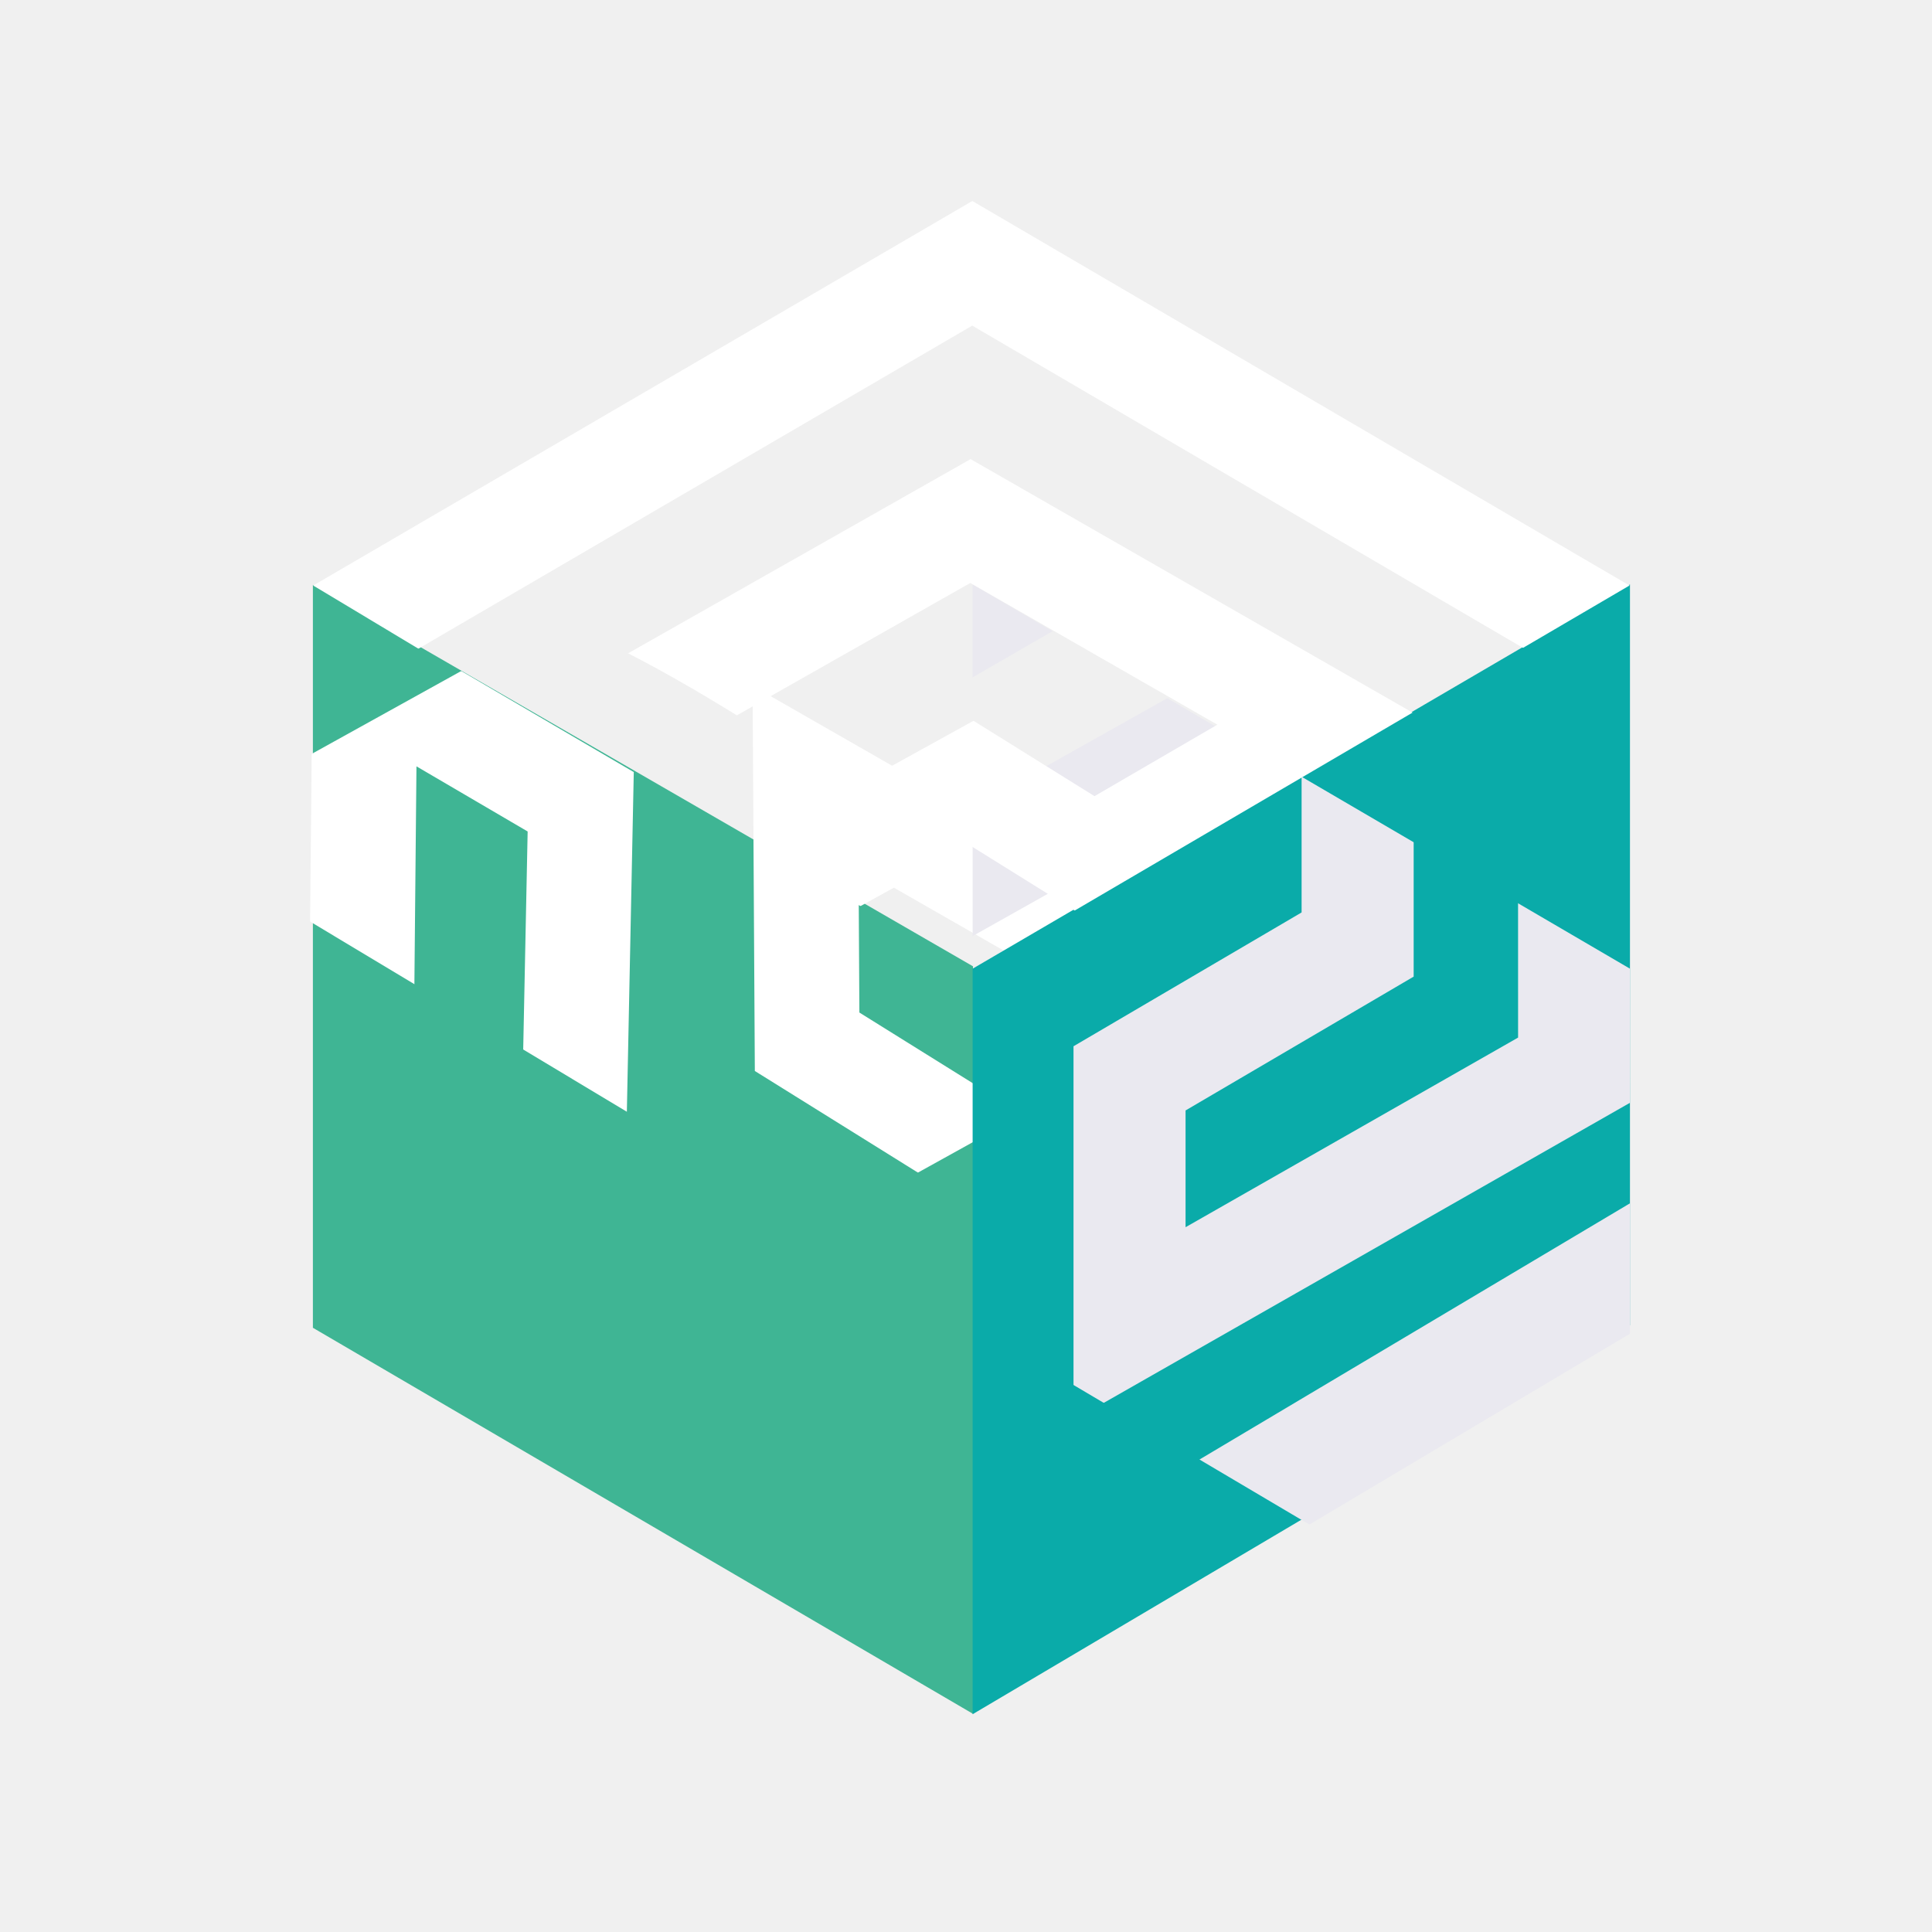
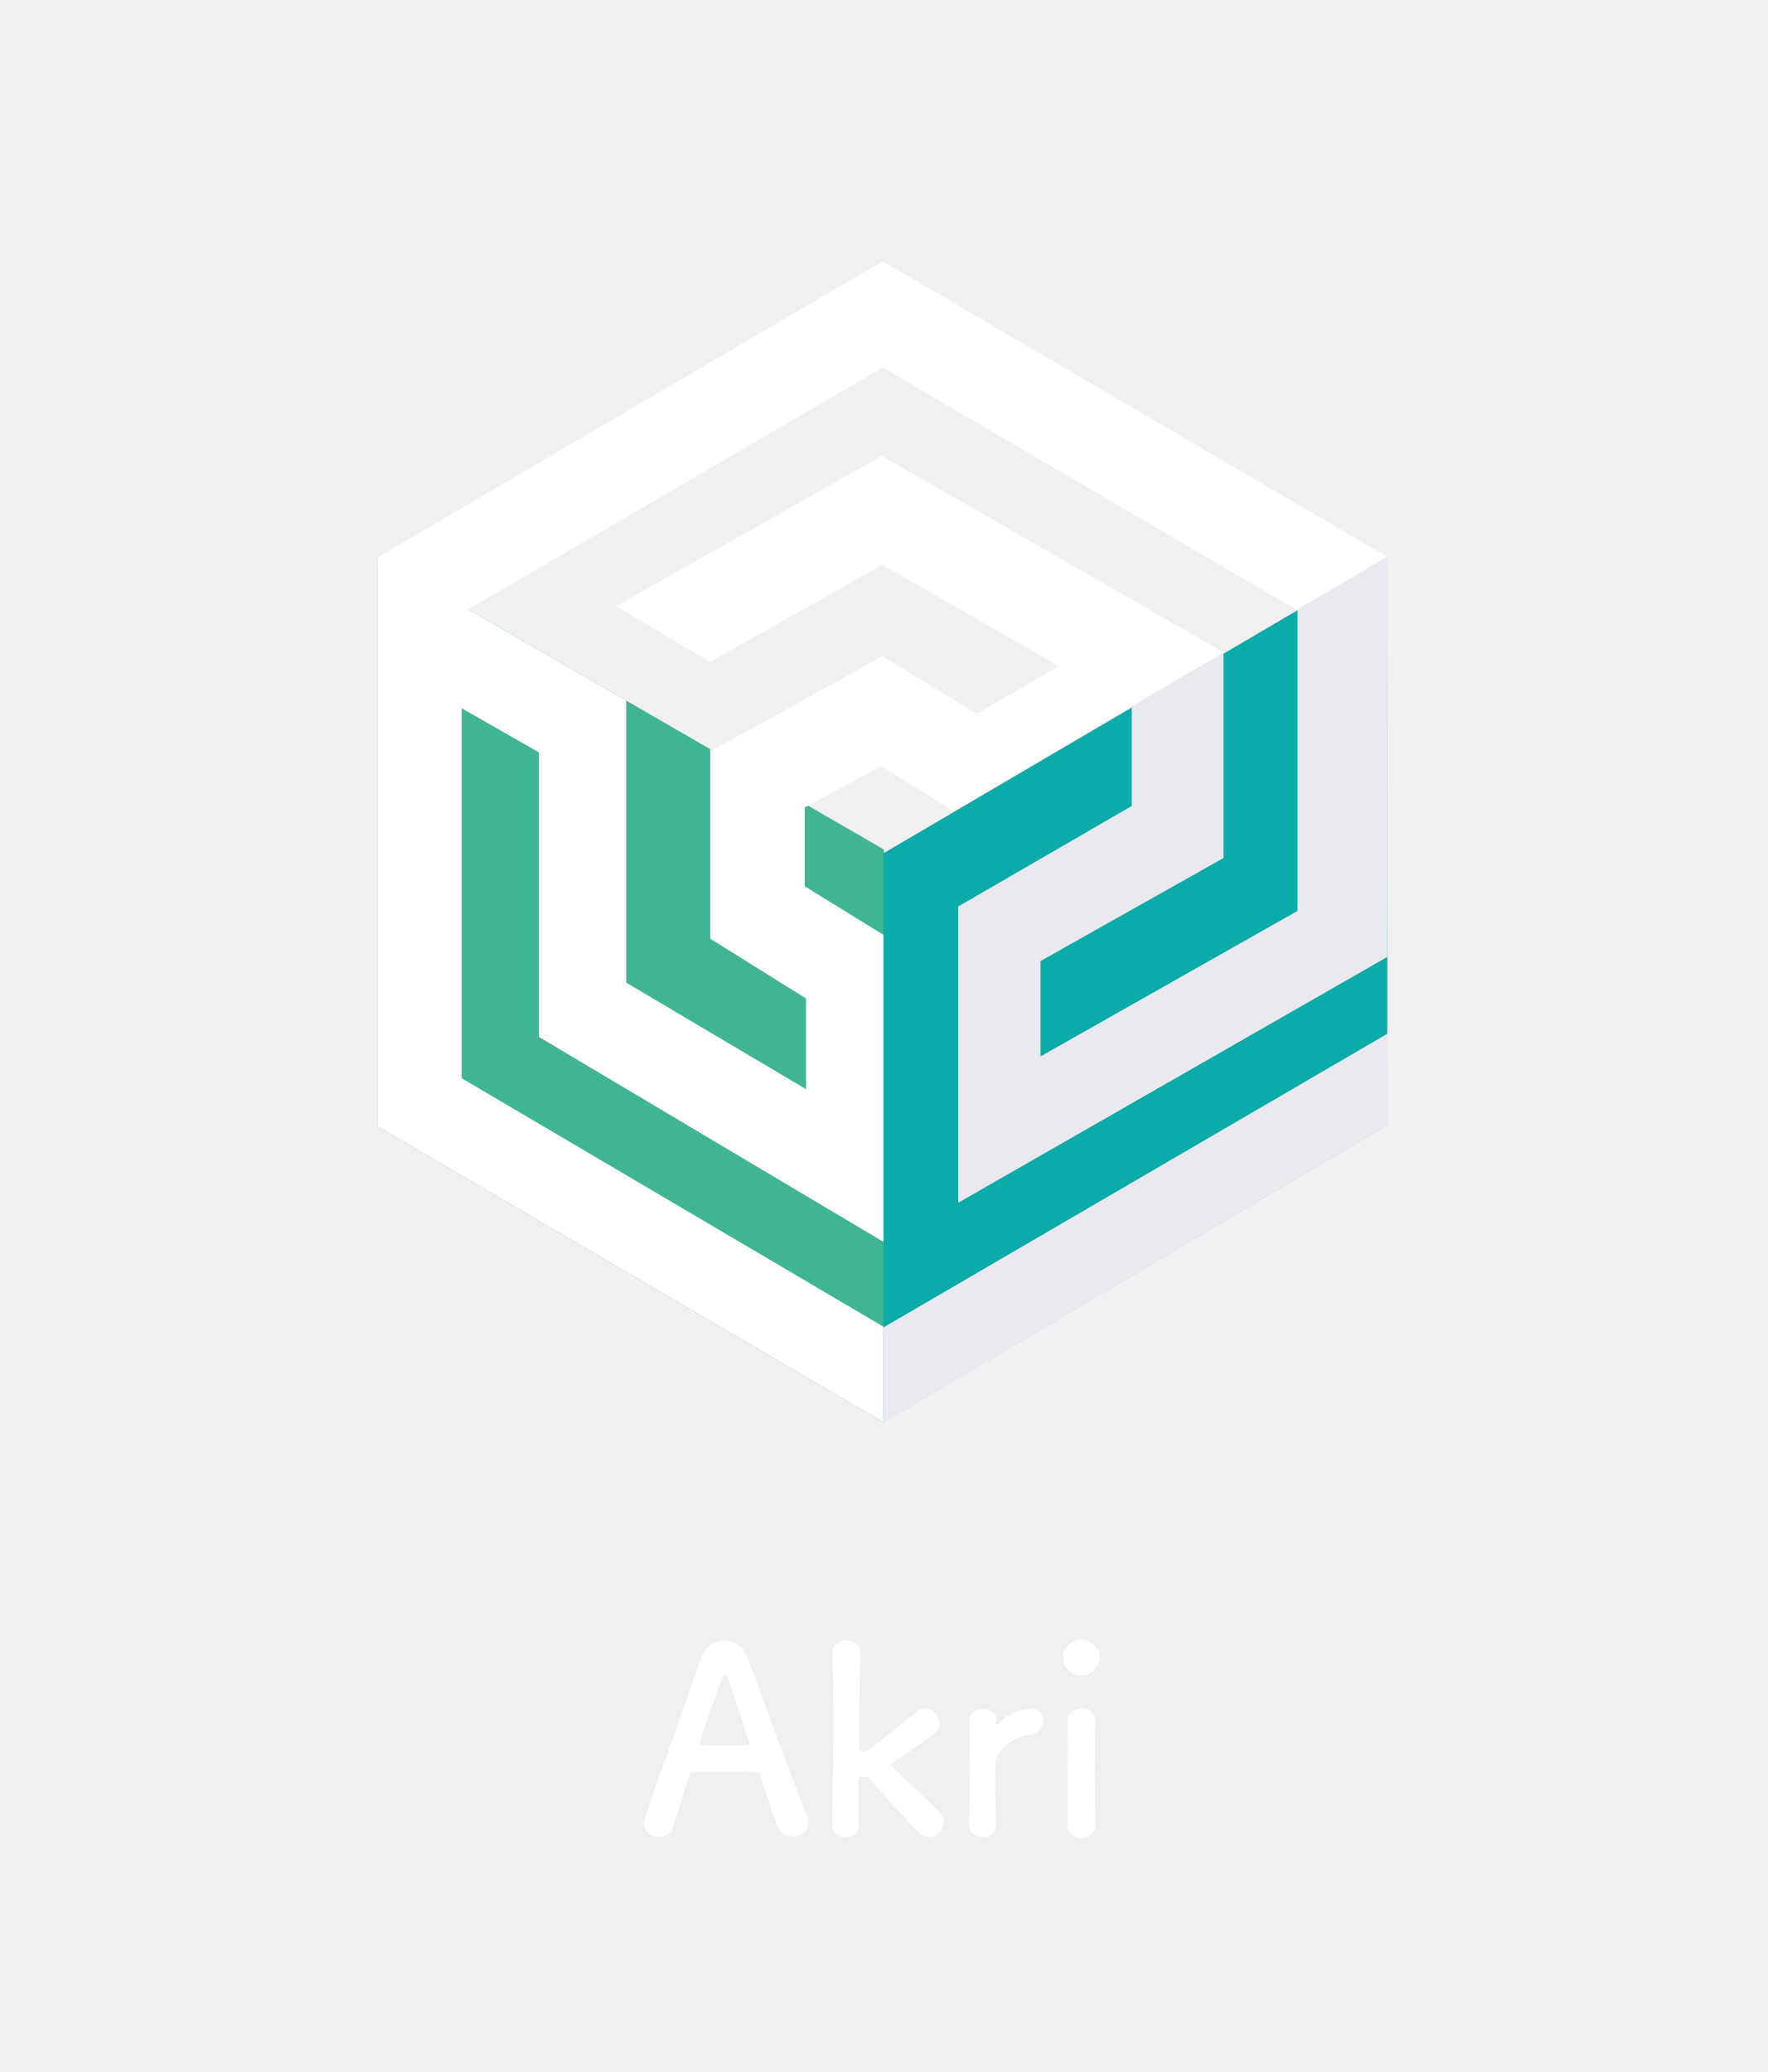
- <svg xmlns="http://www.w3.org/2000/svg" xmlns:xlink="http://www.w3.org/1999/xlink" width="2155px" height="2155px" viewBox="0 0 2155 2155" version="1.1">
+ <svg xmlns="http://www.w3.org/2000/svg" xmlns:xlink="http://www.w3.org/1999/xlink" width="2338px" height="2741px" viewBox="0 0 2338 2741" version="1.1">
  <defs>
-     <polygon id="path-1" points="736.511 1260.074 0.216 834.666 0.216 0.875 736.511 431.494" />
-     <polygon id="path-3" points="733.558 1260.232 0.354 831.627 0.354 0.039 733.558 433.856" />
-     <path d="M736.083,0.098 L975.704,140.483 L959.717,261.219 C959.717,261.219 1109.635,360.29 1202.381,391.041 C1262.558,410.993 1243.486,294.036 1243.486,294.036 L1471.324,430.849 L736.083,861.6 L0.843,430.849 L736.083,0.098 Z" id="path-5" />
+     <polygon id="path-1" points="669.619 1145.631 0.197 758.86 0.197 0.795 669.619 392.305" />
+     <polygon id="path-3" points="668.321 0.089 1336.785 391.718 668.321 783.347 0.568 392.106" />
  </defs>
-   <g id="icon-dark" stroke="none" stroke-width="1" fill="none" fill-rule="evenodd">
-     <g id="Cube-Main" transform="translate(1083.218, 1066.562) scale(-1, -1) translate(-1083.218, -1066.562) translate(346.7185, 220.5625)">
-       <g id="triange" transform="translate(734.1969, 0.031032)">
+   <g id="logo-stack-dark" stroke="none" stroke-width="1" fill="none" fill-rule="evenodd">
+     <path d="M1069.246,2410.951 C1069.246,2422.577 1058.988,2429.415 1048.388,2429.415 C1040.523,2429.415 1032.317,2425.654 1028.898,2416.764 C1024.795,2406.848 1015.904,2379.493 1005.305,2347.694 C1004.621,2345.642 1003.595,2344.616 1001.543,2344.616 C996.072,2344.274 982.053,2344.274 966.666,2344.274 C946.15,2344.274 923.241,2344.274 916.06,2344.616 C914.351,2344.616 912.641,2345.642 911.957,2347.694 C903.409,2374.706 895.544,2399.325 890.415,2415.738 C887.338,2425.312 879.474,2429.757 871.267,2429.757 C861.693,2429.757 851.777,2423.261 851.777,2412.661 C851.777,2406.506 852.803,2403.77 927.686,2193.141 C933.157,2177.412 945.466,2170.231 957.776,2170.231 C970.769,2170.231 984.105,2178.438 989.576,2193.824 C1011.459,2255.372 1055.91,2374.364 1067.194,2401.035 C1068.562,2404.454 1069.246,2407.874 1069.246,2410.951 Z M991.627,2307.004 C991.627,2306.662 991.627,2305.978 991.285,2305.294 C980.685,2273.153 970.427,2242.037 964.957,2225.282 C962.905,2219.127 961.195,2215.708 959.144,2215.708 C957.434,2215.708 955.383,2218.785 952.989,2225.624 C947.86,2239.301 925.634,2303.243 925.634,2306.32 C925.634,2307.688 926.318,2308.372 928.37,2308.372 C935.209,2308.372 947.86,2308.713 959.828,2308.713 C972.137,2308.713 984.105,2308.372 988.892,2308.372 C990.943,2308.372 991.627,2308.03 991.627,2307.004 Z M1248.519,2410.609 C1248.519,2421.209 1238.945,2430.441 1228.345,2430.441 C1223.9,2430.441 1219.113,2428.39 1215.01,2424.286 C1205.094,2414.028 1164.404,2369.919 1149.701,2352.823 C1148.333,2351.113 1145.94,2350.429 1142.862,2350.429 C1134.998,2350.429 1134.998,2352.481 1134.998,2375.39 C1134.998,2382.913 1135.34,2393.854 1136.024,2413.003 C1136.366,2420.183 1132.262,2430.441 1118.585,2430.441 C1109.353,2430.441 1100.463,2424.628 1100.463,2413.686 L1100.463,2413.003 C1101.489,2377.442 1102.172,2326.152 1102.172,2279.649 C1102.172,2241.353 1101.831,2206.476 1101.147,2185.96 C1100.805,2176.728 1108.327,2170.231 1119.953,2170.231 C1128.843,2170.231 1137.733,2175.018 1137.733,2185.618 L1137.733,2186.302 C1136.708,2223.914 1136.366,2312.133 1136.366,2312.133 C1136.366,2315.21 1139.443,2316.92 1141.837,2316.92 C1146.966,2316.92 1148.333,2315.894 1212.958,2264.262 C1216.72,2261.527 1220.481,2260.159 1223.9,2260.159 C1234.158,2260.159 1242.706,2270.417 1242.706,2280.333 C1242.706,2285.462 1240.655,2290.249 1235.868,2293.668 C1215.694,2308.03 1200.649,2318.629 1182.526,2330.597 C1180.133,2331.965 1179.107,2333.333 1179.107,2334.358 C1179.107,2335.726 1180.133,2337.094 1181.843,2338.803 C1199.281,2356.242 1233.474,2387.016 1242.706,2396.932 C1246.81,2401.377 1248.519,2406.164 1248.519,2410.609 Z M1299.91,2430.441 C1290.678,2430.441 1281.788,2424.628 1281.788,2413.686 L1281.788,2413.003 C1282.814,2380.519 1283.156,2357.952 1283.156,2337.778 C1283.156,2317.262 1282.814,2299.481 1282.13,2276.572 L1282.13,2275.888 C1282.13,2265.63 1292.046,2260.501 1300.594,2260.501 C1309.142,2260.501 1318.033,2265.63 1318.033,2276.572 C1318.033,2277.94 1317.691,2278.965 1317.691,2279.991 L1317.691,2281.359 C1317.691,2282.043 1317.691,2282.385 1318.033,2282.385 C1318.033,2282.385 1318.717,2282.043 1319.4,2281.017 C1333.078,2265.972 1351.542,2260.159 1363.168,2260.159 C1373.768,2260.159 1379.922,2268.024 1379.922,2276.572 C1379.922,2285.12 1373.768,2294.01 1360.432,2295.378 C1340.258,2297.43 1317.691,2314.184 1316.665,2335.726 C1316.323,2341.881 1316.323,2349.061 1316.323,2358.294 C1316.323,2371.629 1316.665,2388.725 1317.349,2413.003 C1317.691,2420.183 1313.588,2430.441 1299.91,2430.441 Z M1430.288,2216.392 C1416.952,2216.392 1406.352,2207.844 1406.352,2192.115 C1406.352,2175.36 1420.713,2168.863 1430.288,2168.863 C1442.597,2168.863 1454.223,2179.121 1454.223,2192.115 C1454.223,2204.424 1444.991,2216.392 1430.288,2216.392 Z M1448.752,2414.028 C1448.752,2425.654 1439.52,2431.467 1430.288,2431.467 C1421.055,2431.467 1412.165,2425.654 1412.165,2414.028 C1412.165,2385.648 1412.507,2346.668 1412.507,2315.552 C1412.507,2300.165 1412.507,2286.488 1412.165,2277.256 C1411.823,2265.972 1420.372,2259.817 1430.63,2259.817 C1439.52,2259.817 1448.752,2265.288 1448.752,2276.23 C1448.752,2276.572 1448.752,2276.572 1448.752,2276.914 C1448.41,2290.933 1448.068,2317.946 1448.068,2346.668 C1448.068,2370.261 1448.41,2394.538 1448.752,2413.345 C1448.752,2413.686 1448.752,2413.686 1448.752,2414.028 Z" id="Akri" fill="#FFFFFF" />
+     <g id="Cube-Main" transform="translate(1167, 1113.659) scale(-1, -1) translate(-1167, -1113.659) translate(498, 344.6585)">
+       <g id="left" transform="translate(666.606, 0.028213)">
        <mask id="mask-2" fill="white">
          <use xlink:href="#path-1" />
        </mask>
        <use id="Rectangle-5" fill="#3FB594" xlink:href="#path-1" />
-         <polyline id="Path-5" stroke="#FFFFFF" stroke-width="117" fill-rule="nonzero" mask="url(#mask-2)" transform="translate(286.0952, 807.0278) scale(1, -1) rotate(299) translate(-286.0952, -807.0278) " points="1241.445 1028.935 968.627 1088.649 544.34 837.308 195.007 1040.359 -324.332 736.166 -71.679 601.975 187.785 746.222 447.299 604.347 -64.306 294.586 -828.358 722.508 184.584 1319.47 1400.548 630.277" />
-         <path d="M44.648,647.049 L44.648,379.334" id="Path-2" stroke="#FFFFFF" stroke-width="138" fill-rule="nonzero" mask="url(#mask-2)" />
+         <polygon id="Path-6" fill="#FFFFFF" fill-rule="nonzero" mask="url(#mask-2)" points="456.61 887.366 456.61 510.958 -10.642 232.948 -10.642 640.819 -0.369 645.223 104.918 710.146 104.918 815.062 104.918 853.114 229.889 909.792 229.889 640.819 103.228 561.748 103.228 441.807 341.046 582.707 341.046 970.161 685.891 1169.346 685.891 378.531 -4.13 -16.971 -4.13 119.873 -0.369 126.87 558.682 456.274 558.682 945.641" />
      </g>
-       <g id="circle" transform="translate(1.263369, 0.436885)">
+       <g id="top" transform="translate(0.152908, 753.974)">
        <mask id="mask-4" fill="white">
          <use xlink:href="#path-3" />
        </mask>
-         <use id="Rectangle-5" fill="#0AABA9" transform="translate(366.9557, 630.1355) scale(-1, 1) translate(-366.9557, -630.1355) " xlink:href="#path-3" />
-         <polyline id="Path-5" stroke="#EAE9F0" stroke-width="125" fill-rule="nonzero" mask="url(#mask-4)" points="1060.665 -343.728 1057.3 1041.798 62.774 1616.117 62.638 718.475 558.541 435.673 558.54 709.294 304.114 858.572 304.114 1180.931 806.685 898.635 802.274 19.892 -177.537 603.058 -160.293 1998.43" />
+         <g id="Rectangle-5" />
+         <polygon id="Path-4" fill="#FFFFFF" fill-rule="nonzero" mask="url(#mask-4)" points="1336.046 391.502 668.518 783.278 0.486 392.026 119.868 321.395 668.29 642.429 1230.358 314.378 907.133 128.47 897.303 134.051 668.518 260.632 543.688 184.464 435.403 247.598 668.518 381.487 896.393 253.013 1021.052 326.793 669.428 525.627 213.876 263.811 572.961 54.595 670.337 115.065 818.907 34.933 1373.28 345.614" />
      </g>
-       <g id="square" transform="translate(0.168183, 829.2926)">
-         <mask id="mask-6" fill="white">
-           <use xlink:href="#path-5" />
-         </mask>
-         <g id="Rectangle-5" />
-         <polyline id="Path-5" stroke="#FFFFFF" stroke-width="120" fill-rule="nonzero" mask="url(#mask-6)" points="1492.367 73.835 737.097 502.083 341.709 275.319 599.757 125.179 735.51 209.734 992.585 67.751 535.809 -210.995 -245.401 215.88 735.036 789.576 1896.978 111.734" />
-         <g id="Group" mask="url(#mask-6)">
-           <g transform="translate(957.369, 191.1907)" />
-         </g>
+       <g id="right" transform="translate(0, 0.909177)" fill-rule="nonzero">
+         <polygon id="Path-3" fill="#0AABA9" points="667.446 0.424 0.96 393.713 0.96 1144.173 667.446 752.941" />
+         <polygon id="Path-2" fill="#EAE9F0" points="119.695 1075.588 119.695 676.744 459.6 484.29 459.6 610.417 217.606 746.694 217.606 1018.414 338.96 947.437 338.96 815.564 568.523 682.558 568.523 290.667 1.028 615.814 0.653 1145.386" />
+         <polygon id="Path-7" fill="#EAE9F0" points="667.373 0.057 667.373 125.756 0.575 514.394 0.005 394.038" />
      </g>
    </g>
  </g>
</svg>
